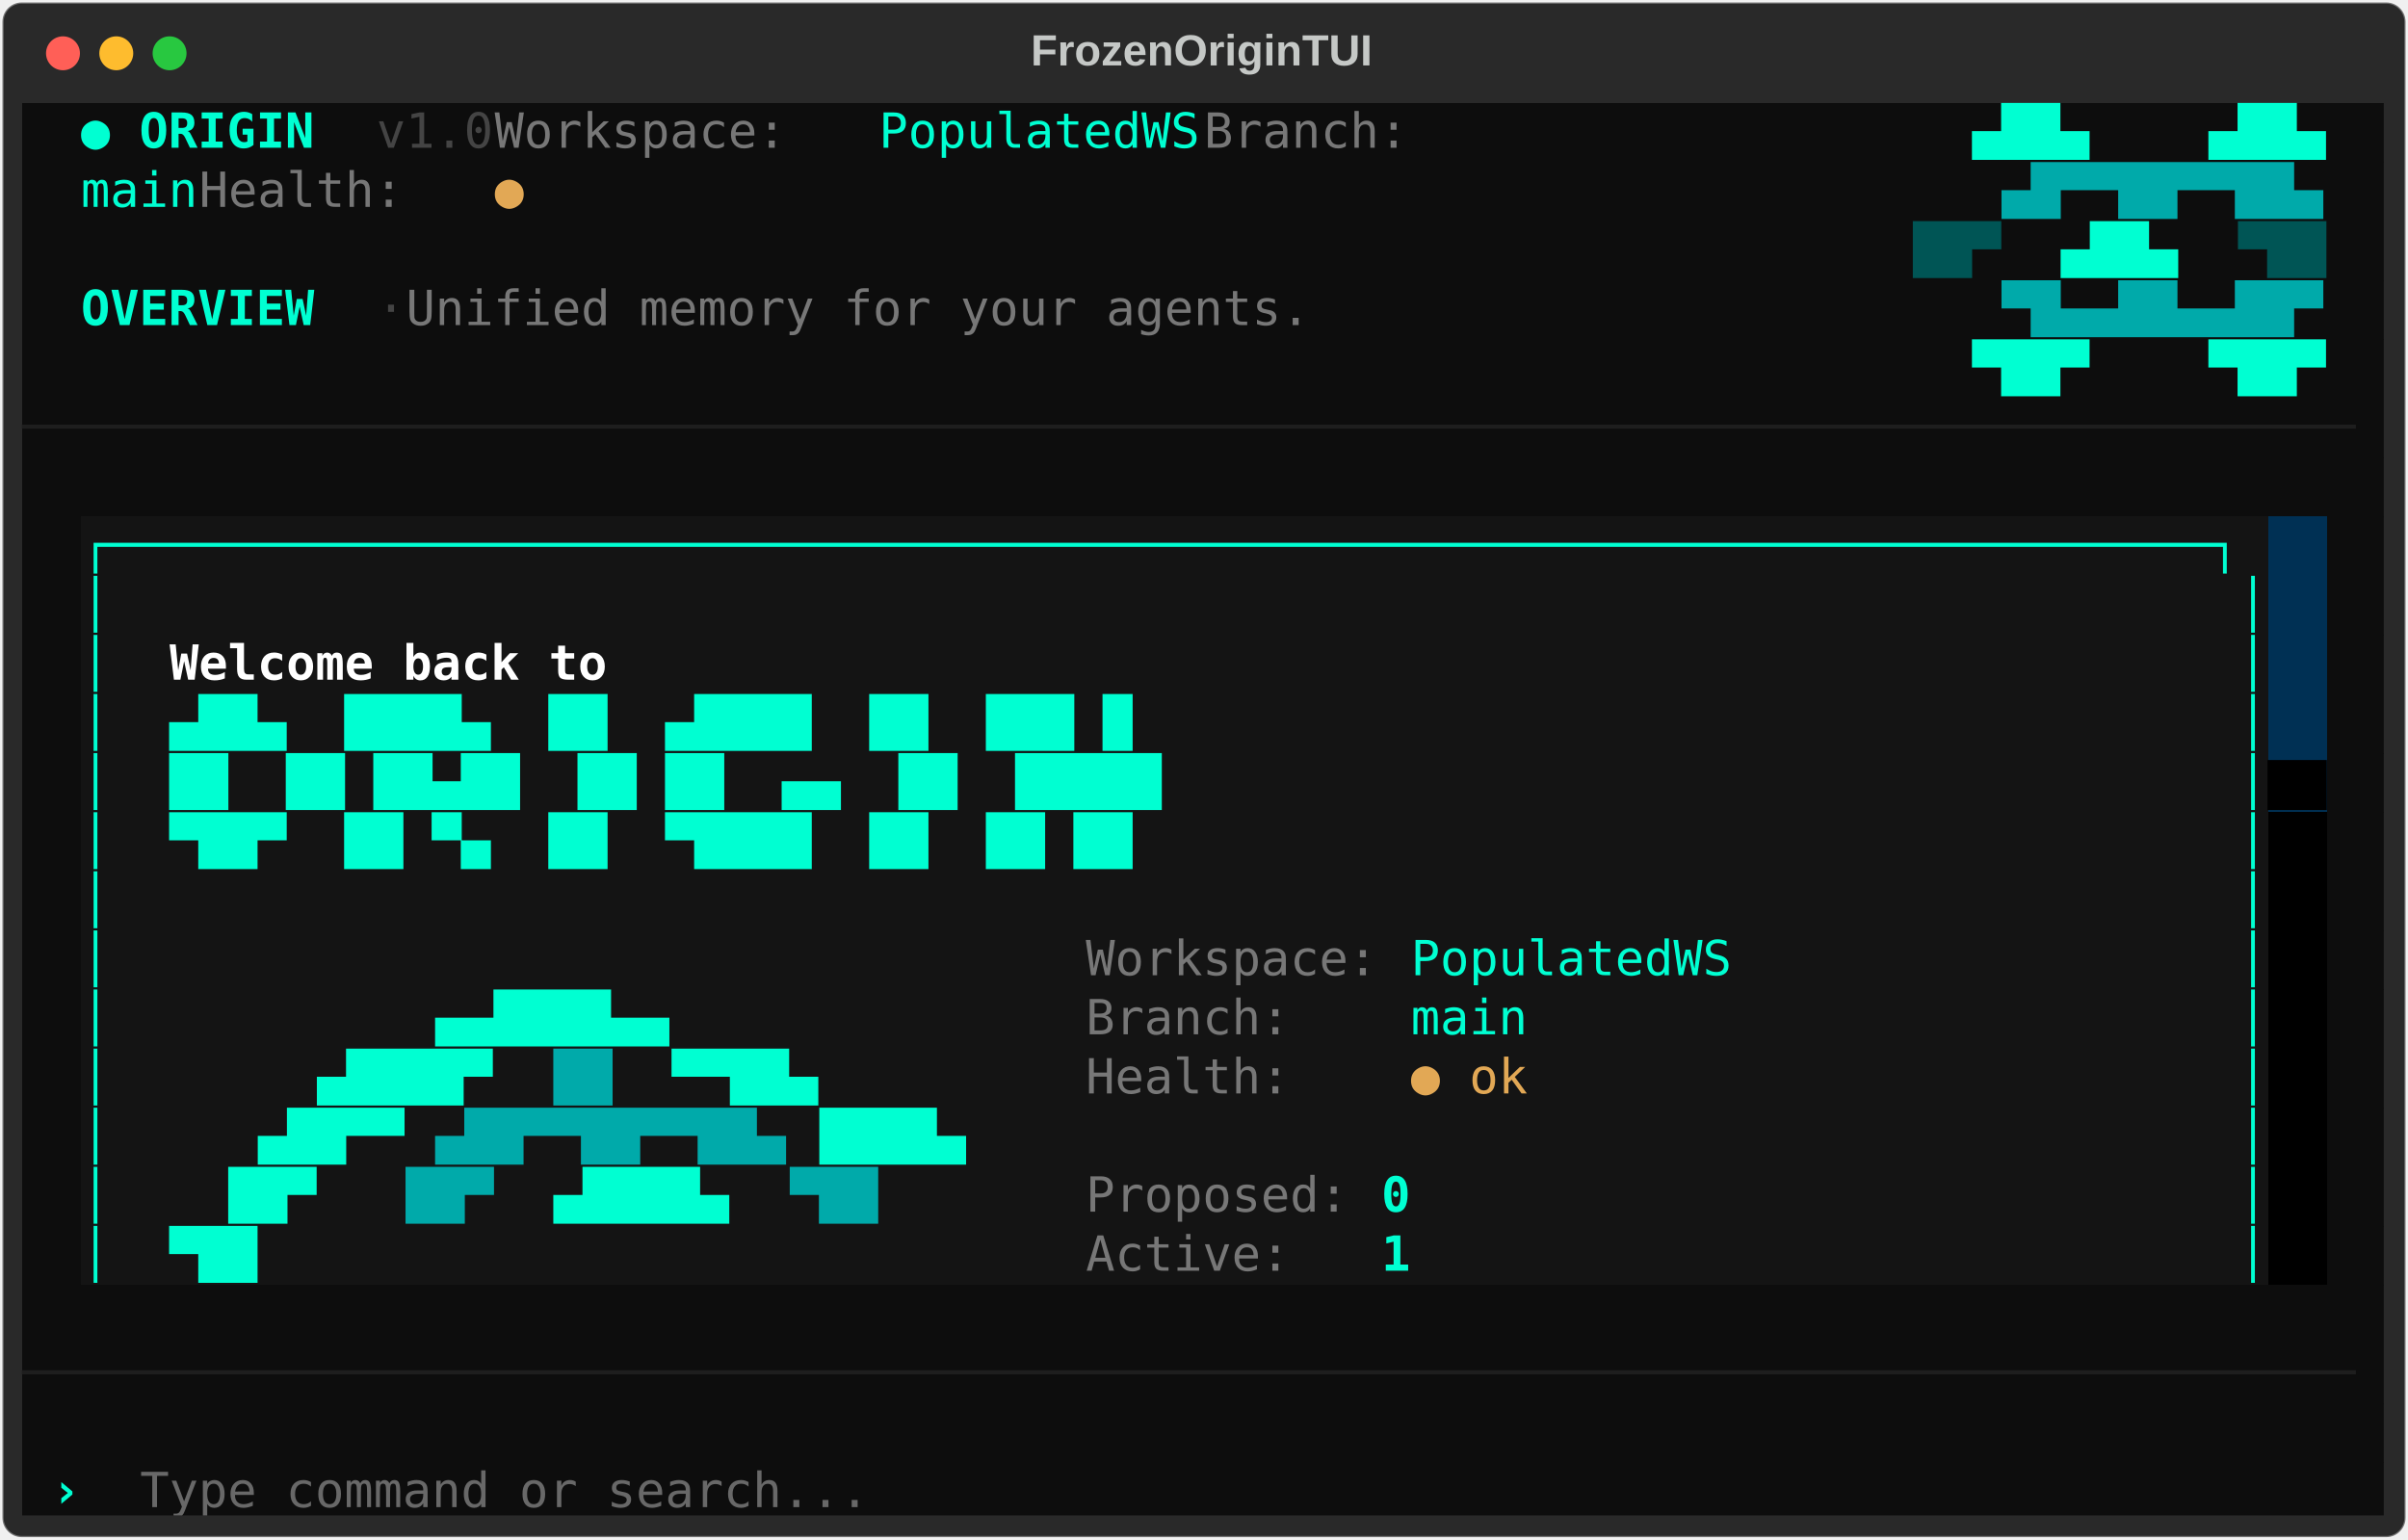
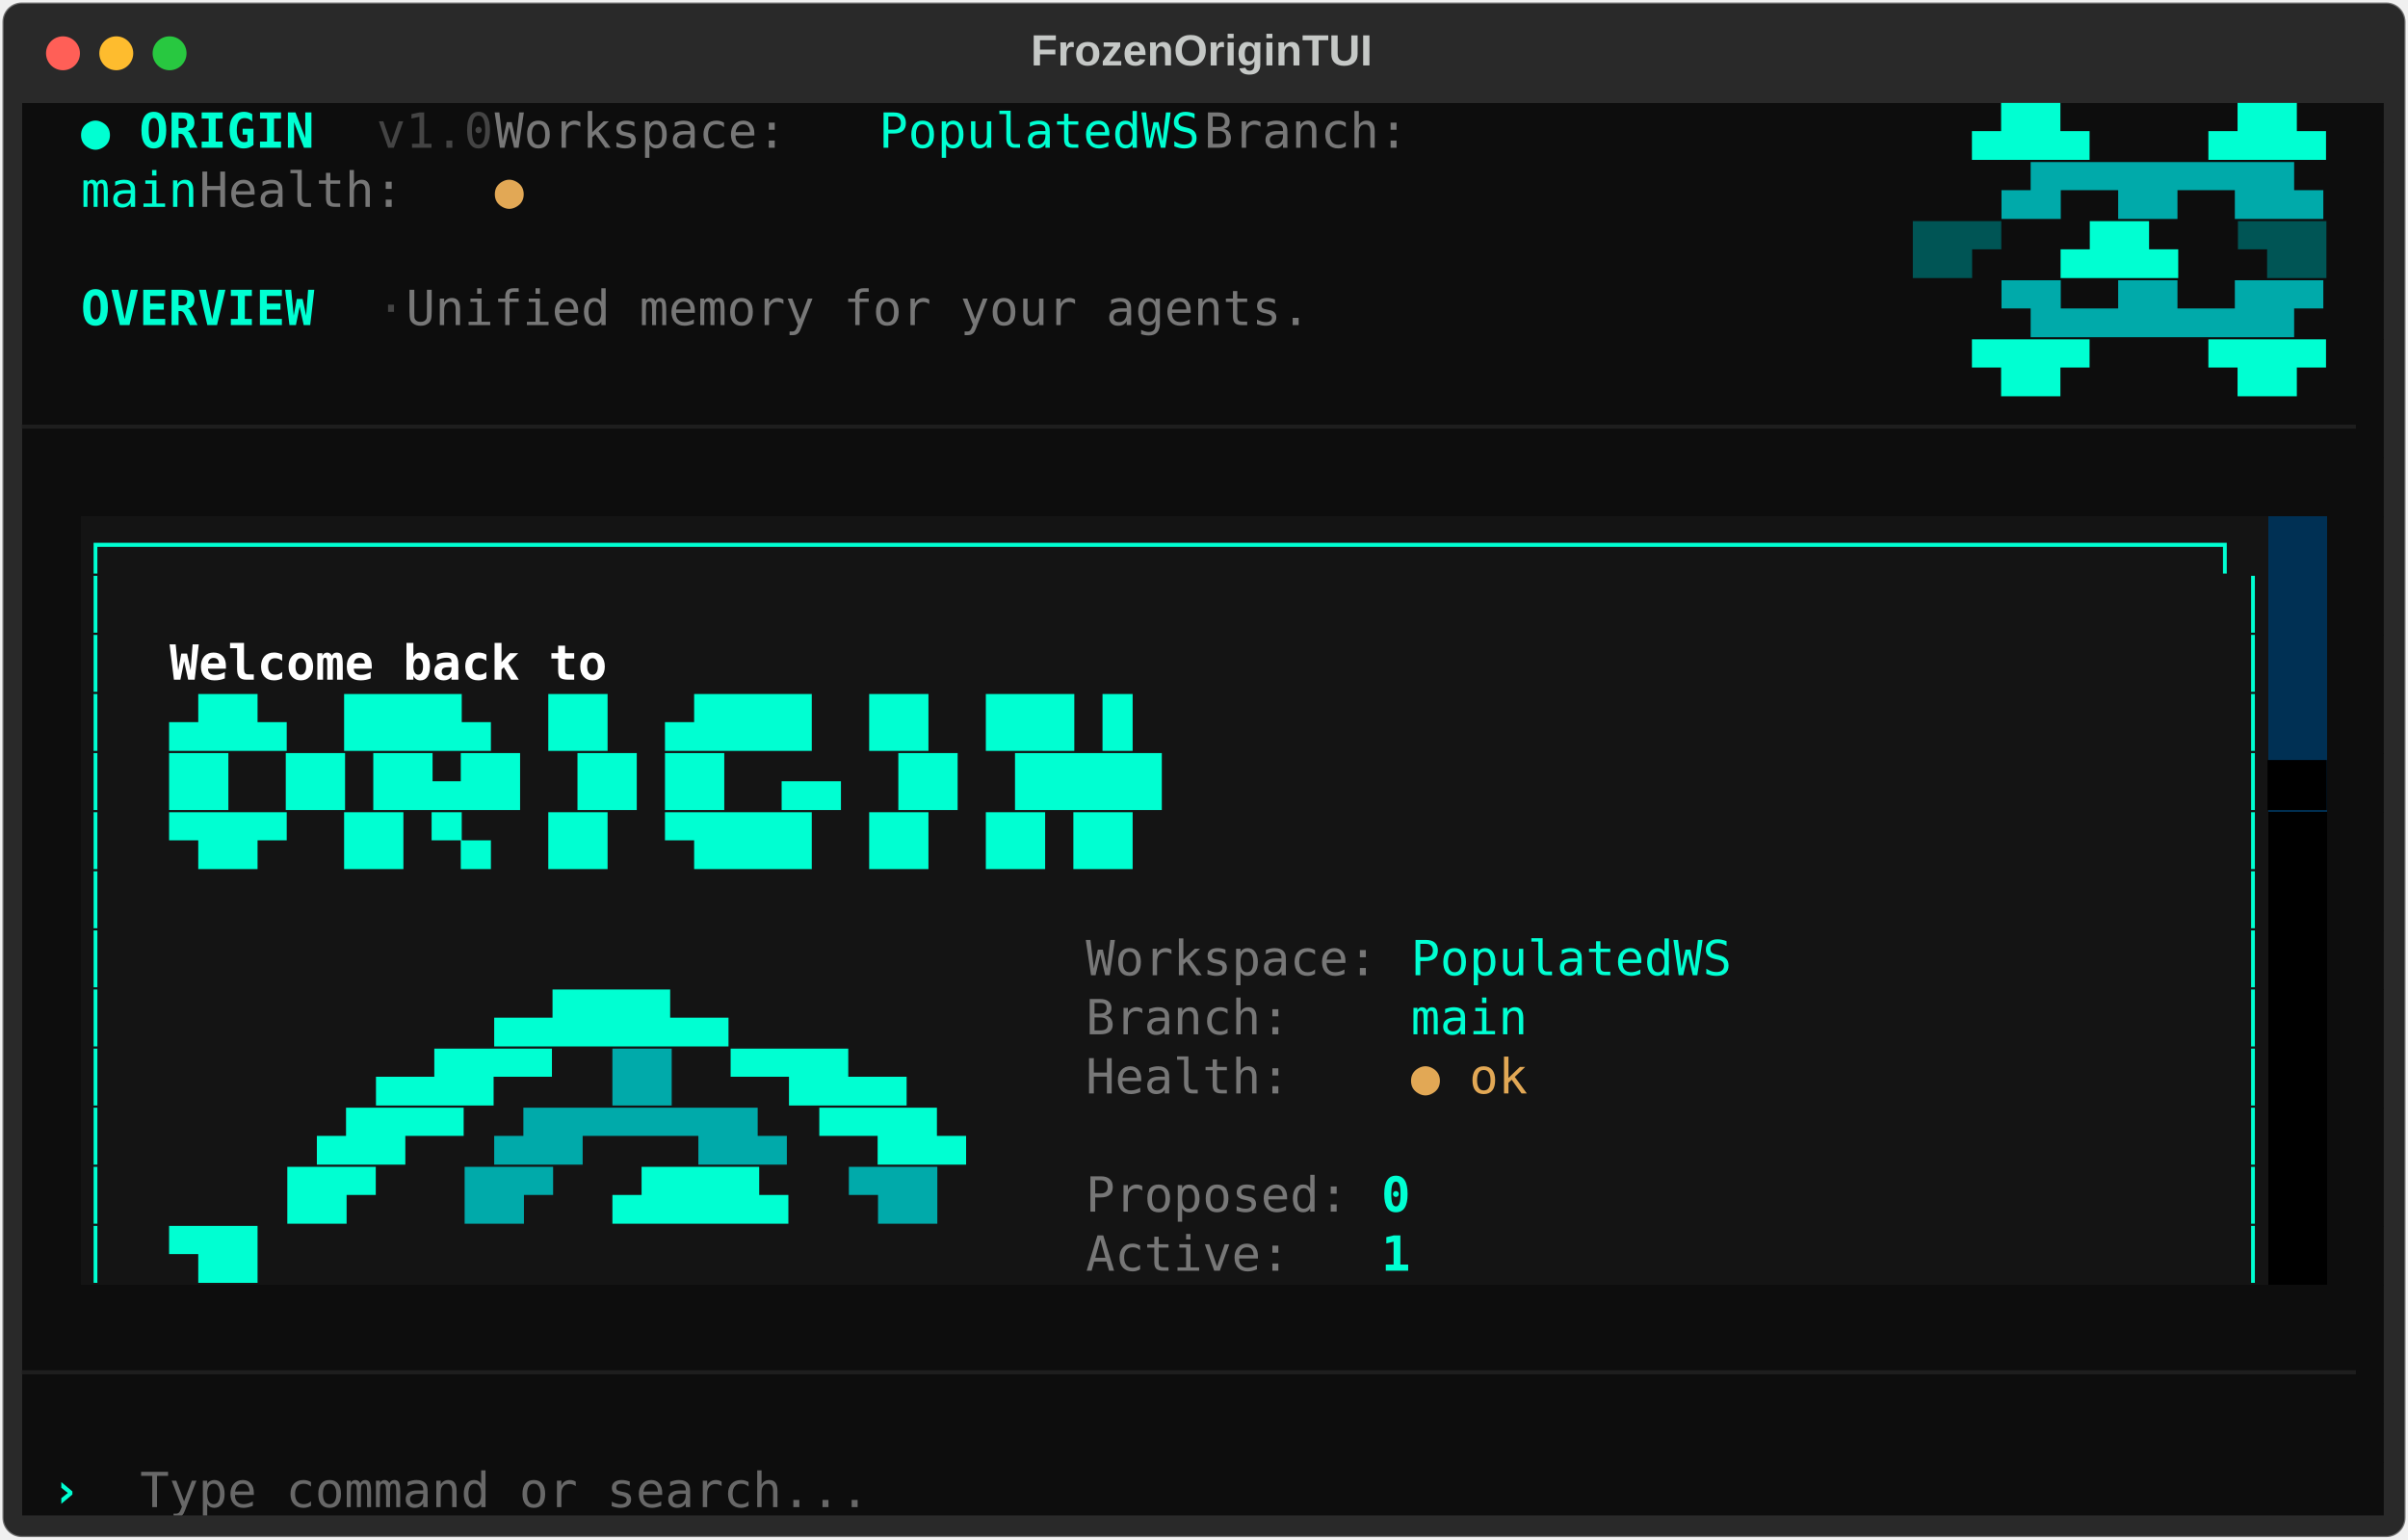
<svg xmlns="http://www.w3.org/2000/svg" class="rich-terminal" viewBox="0 0 994 635.6">
  <style>

    @font-face {
        font-family: "Fira Code";
        src: local("FiraCode-Regular"),
                url("https://cdnjs.cloudflare.com/ajax/libs/firacode/6.2.0/woff2/FiraCode-Regular.woff2") format("woff2"),
                url("https://cdnjs.cloudflare.com/ajax/libs/firacode/6.2.0/woff/FiraCode-Regular.woff") format("woff");
        font-style: normal;
        font-weight: 400;
    }
    @font-face {
        font-family: "Fira Code";
        src: local("FiraCode-Bold"),
                url("https://cdnjs.cloudflare.com/ajax/libs/firacode/6.2.0/woff2/FiraCode-Bold.woff2") format("woff2"),
                url("https://cdnjs.cloudflare.com/ajax/libs/firacode/6.2.0/woff/FiraCode-Bold.woff") format("woff");
        font-style: bold;
        font-weight: 700;
    }

    .terminal-matrix {
        font-family: Fira Code, monospace;
        font-size: 20px;
        line-height: 24.4px;
        font-variant-east-asian: full-width;
    }

    .terminal-title {
        font-size: 18px;
        font-weight: bold;
        font-family: arial;
    }

    .terminal-r1 { fill: #c5c8c6 }
.terminal-r2 { fill: #00ffd2;font-weight: bold }
.terminal-r3 { fill: #777777 }
.terminal-r4 { fill: #444444 }
.terminal-r5 { fill: #00ffd2 }
.terminal-r6 { fill: #e2a855 }
.terminal-r7 { fill: #00aaaa }
.terminal-r8 { fill: #005555 }
.terminal-r9 { fill: #1e1e1e }
.terminal-r10 { fill: #0d0d0d }
.terminal-r11 { fill: #ffffff;font-weight: bold }
.terminal-r12 { fill: #000000 }
.terminal-r13 { fill: #e0e0e0 }
.terminal-r14 { fill: #686868 }
.terminal-r15 { fill: #ffffff }
    </style>
  <defs>
    <clipPath id="terminal-clip-terminal">
      <rect x="0" y="0" width="975.0" height="584.6" />
    </clipPath>
    <clipPath id="terminal-line-0">
      <rect x="0" y="1.5" width="976" height="24.65" />
    </clipPath>
    <clipPath id="terminal-line-1">
      <rect x="0" y="25.9" width="976" height="24.65" />
    </clipPath>
    <clipPath id="terminal-line-2">
      <rect x="0" y="50.3" width="976" height="24.65" />
    </clipPath>
    <clipPath id="terminal-line-3">
      <rect x="0" y="74.7" width="976" height="24.65" />
    </clipPath>
    <clipPath id="terminal-line-4">
      <rect x="0" y="99.1" width="976" height="24.65" />
    </clipPath>
    <clipPath id="terminal-line-5">
      <rect x="0" y="123.5" width="976" height="24.65" />
    </clipPath>
    <clipPath id="terminal-line-6">
      <rect x="0" y="147.9" width="976" height="24.65" />
    </clipPath>
    <clipPath id="terminal-line-7">
      <rect x="0" y="172.3" width="976" height="24.65" />
    </clipPath>
    <clipPath id="terminal-line-8">
      <rect x="0" y="196.7" width="976" height="24.65" />
    </clipPath>
    <clipPath id="terminal-line-9">
      <rect x="0" y="221.1" width="976" height="24.65" />
    </clipPath>
    <clipPath id="terminal-line-10">
      <rect x="0" y="245.5" width="976" height="24.65" />
    </clipPath>
    <clipPath id="terminal-line-11">
      <rect x="0" y="269.9" width="976" height="24.65" />
    </clipPath>
    <clipPath id="terminal-line-12">
      <rect x="0" y="294.3" width="976" height="24.65" />
    </clipPath>
    <clipPath id="terminal-line-13">
      <rect x="0" y="318.7" width="976" height="24.65" />
    </clipPath>
    <clipPath id="terminal-line-14">
      <rect x="0" y="343.1" width="976" height="24.65" />
    </clipPath>
    <clipPath id="terminal-line-15">
      <rect x="0" y="367.5" width="976" height="24.65" />
    </clipPath>
    <clipPath id="terminal-line-16">
      <rect x="0" y="391.9" width="976" height="24.65" />
    </clipPath>
    <clipPath id="terminal-line-17">
      <rect x="0" y="416.3" width="976" height="24.65" />
    </clipPath>
    <clipPath id="terminal-line-18">
      <rect x="0" y="440.7" width="976" height="24.65" />
    </clipPath>
    <clipPath id="terminal-line-19">
      <rect x="0" y="465.1" width="976" height="24.65" />
    </clipPath>
    <clipPath id="terminal-line-20">
      <rect x="0" y="489.5" width="976" height="24.65" />
    </clipPath>
    <clipPath id="terminal-line-21">
      <rect x="0" y="513.9" width="976" height="24.65" />
    </clipPath>
    <clipPath id="terminal-line-22">
      <rect x="0" y="538.3" width="976" height="24.65" />
    </clipPath>
  </defs>
  <rect fill="#292929" stroke="rgba(255,255,255,0.35)" stroke-width="1" x="1" y="1" width="992" height="633.6" rx="8" />
  <text class="terminal-title" fill="#c5c8c6" text-anchor="middle" x="496" y="27">FrozenOriginTUI</text>
  <g transform="translate(26,22)">
    <circle cx="0" cy="0" r="7" fill="#ff5f57" />
    <circle cx="22" cy="0" r="7" fill="#febc2e" />
    <circle cx="44" cy="0" r="7" fill="#28c840" />
  </g>
  <g transform="translate(9, 41)" clip-path="url(#terminal-clip-terminal)">
    <rect fill="#0d0d0d" x="0" y="1.5" width="24.4" height="24.65" shape-rendering="crispEdges" />
    <rect fill="#0d0d0d" x="24.4" y="1.5" width="97.6" height="24.65" shape-rendering="crispEdges" />
    <rect fill="#0d0d0d" x="122" y="1.5" width="24.4" height="24.65" shape-rendering="crispEdges" />
    <rect fill="#0d0d0d" x="146.4" y="1.5" width="48.8" height="24.65" shape-rendering="crispEdges" />
    <rect fill="#0d0d0d" x="195.2" y="1.5" width="158.6" height="24.65" shape-rendering="crispEdges" />
    <rect fill="#0d0d0d" x="353.8" y="1.5" width="134.2" height="24.65" shape-rendering="crispEdges" />
    <rect fill="#0d0d0d" x="488" y="1.5" width="317.2" height="24.65" shape-rendering="crispEdges" />
    <rect fill="#0d0d0d" x="805.2" y="1.5" width="48.8" height="24.65" shape-rendering="crispEdges" />
    <rect fill="#0d0d0d" x="854" y="1.5" width="48.8" height="24.65" shape-rendering="crispEdges" />
    <rect fill="#0d0d0d" x="902.8" y="1.5" width="48.8" height="24.65" shape-rendering="crispEdges" />
    <rect fill="#0d0d0d" x="951.6" y="1.5" width="24.4" height="24.65" shape-rendering="crispEdges" />
    <rect fill="#0d0d0d" x="0" y="25.9" width="24.4" height="24.65" shape-rendering="crispEdges" />
    <rect fill="#0d0d0d" x="24.4" y="25.9" width="48.8" height="24.65" shape-rendering="crispEdges" />
    <rect fill="#0d0d0d" x="73.2" y="25.9" width="122" height="24.65" shape-rendering="crispEdges" />
    <rect fill="#0d0d0d" x="195.2" y="25.9" width="12.2" height="24.65" shape-rendering="crispEdges" />
    <rect fill="#0d0d0d" x="207.4" y="25.9" width="610" height="24.65" shape-rendering="crispEdges" />
    <rect fill="#0d0d0d" x="817.4" y="25.9" width="134.2" height="24.65" shape-rendering="crispEdges" />
    <rect fill="#0d0d0d" x="951.6" y="25.9" width="24.4" height="24.65" shape-rendering="crispEdges" />
    <rect fill="#0d0d0d" x="0" y="50.3" width="24.4" height="24.65" shape-rendering="crispEdges" />
    <rect fill="#0d0d0d" x="24.4" y="50.3" width="756.4" height="24.65" shape-rendering="crispEdges" />
    <rect fill="#0d0d0d" x="780.8" y="50.3" width="36.6" height="24.65" shape-rendering="crispEdges" />
    <rect fill="#0d0d0d" x="817.4" y="50.3" width="24.4" height="24.65" shape-rendering="crispEdges" />
    <rect fill="#0d0d0d" x="841.8" y="50.3" width="48.8" height="24.65" shape-rendering="crispEdges" />
    <rect fill="#0d0d0d" x="890.6" y="50.3" width="24.4" height="24.65" shape-rendering="crispEdges" />
    <rect fill="#0d0d0d" x="915" y="50.3" width="36.6" height="24.65" shape-rendering="crispEdges" />
    <rect fill="#0d0d0d" x="951.6" y="50.3" width="24.4" height="24.65" shape-rendering="crispEdges" />
    <rect fill="#0d0d0d" x="0" y="74.7" width="24.4" height="24.65" shape-rendering="crispEdges" />
    <rect fill="#0d0d0d" x="24.4" y="74.7" width="97.6" height="24.65" shape-rendering="crispEdges" />
    <rect fill="#0d0d0d" x="122" y="74.7" width="24.4" height="24.65" shape-rendering="crispEdges" />
    <rect fill="#0d0d0d" x="146.4" y="74.7" width="12.2" height="24.65" shape-rendering="crispEdges" />
    <rect fill="#0d0d0d" x="158.6" y="74.7" width="658.8" height="24.65" shape-rendering="crispEdges" />
    <rect fill="#0d0d0d" x="817.4" y="74.7" width="134.2" height="24.65" shape-rendering="crispEdges" />
    <rect fill="#0d0d0d" x="951.6" y="74.7" width="24.4" height="24.65" shape-rendering="crispEdges" />
    <rect fill="#0d0d0d" x="0" y="99.1" width="24.4" height="24.65" shape-rendering="crispEdges" />
    <rect fill="#0d0d0d" x="24.4" y="99.1" width="780.8" height="24.65" shape-rendering="crispEdges" />
    <rect fill="#0d0d0d" x="805.2" y="99.1" width="48.8" height="24.65" shape-rendering="crispEdges" />
    <rect fill="#0d0d0d" x="854" y="99.1" width="48.8" height="24.65" shape-rendering="crispEdges" />
    <rect fill="#0d0d0d" x="902.8" y="99.1" width="48.8" height="24.65" shape-rendering="crispEdges" />
    <rect fill="#0d0d0d" x="951.6" y="99.1" width="24.4" height="24.65" shape-rendering="crispEdges" />
    <rect fill="#0d0d0d" x="0" y="123.5" width="976" height="24.65" shape-rendering="crispEdges" />
    <rect fill="#0d0d0d" x="0" y="147.9" width="976" height="24.65" shape-rendering="crispEdges" />
    <rect fill="#0d0d0d" x="0" y="172.3" width="24.4" height="24.65" shape-rendering="crispEdges" />
    <rect fill="#141414" x="24.4" y="172.3" width="902.8" height="24.65" shape-rendering="crispEdges" />
    <rect fill="#003054" x="927.2" y="172.3" width="24.4" height="24.65" shape-rendering="crispEdges" />
    <rect fill="#0d0d0d" x="951.6" y="172.3" width="24.4" height="24.65" shape-rendering="crispEdges" />
    <rect fill="#0d0d0d" x="0" y="196.7" width="24.4" height="24.65" shape-rendering="crispEdges" />
    <rect fill="#141414" x="24.4" y="196.7" width="12.2" height="24.65" shape-rendering="crispEdges" />
    <rect fill="#141414" x="36.6" y="196.7" width="878.4" height="24.65" shape-rendering="crispEdges" />
    <rect fill="#141414" x="915" y="196.7" width="12.2" height="24.65" shape-rendering="crispEdges" />
    <rect fill="#003054" x="927.2" y="196.7" width="24.4" height="24.65" shape-rendering="crispEdges" />
    <rect fill="#0d0d0d" x="951.6" y="196.7" width="24.4" height="24.65" shape-rendering="crispEdges" />
    <rect fill="#0d0d0d" x="0" y="221.1" width="24.4" height="24.65" shape-rendering="crispEdges" />
    <rect fill="#141414" x="24.4" y="221.1" width="12.2" height="24.65" shape-rendering="crispEdges" />
    <rect fill="#141414" x="36.6" y="221.1" width="24.4" height="24.65" shape-rendering="crispEdges" />
    <rect fill="#141414" x="61" y="221.1" width="183" height="24.65" shape-rendering="crispEdges" />
    <rect fill="#141414" x="244" y="221.1" width="671" height="24.65" shape-rendering="crispEdges" />
    <rect fill="#141414" x="915" y="221.1" width="12.2" height="24.65" shape-rendering="crispEdges" />
    <rect fill="#003054" x="927.2" y="221.1" width="24.4" height="24.65" shape-rendering="crispEdges" />
    <rect fill="#0d0d0d" x="951.6" y="221.1" width="24.4" height="24.65" shape-rendering="crispEdges" />
    <rect fill="#0d0d0d" x="0" y="245.5" width="24.4" height="24.65" shape-rendering="crispEdges" />
    <rect fill="#141414" x="24.4" y="245.5" width="12.2" height="24.65" shape-rendering="crispEdges" />
    <rect fill="#141414" x="36.6" y="245.5" width="24.4" height="24.65" shape-rendering="crispEdges" />
    <rect fill="#141414" x="61" y="245.5" width="414.8" height="24.65" shape-rendering="crispEdges" />
    <rect fill="#141414" x="475.8" y="245.5" width="439.2" height="24.65" shape-rendering="crispEdges" />
    <rect fill="#141414" x="915" y="245.5" width="12.2" height="24.65" shape-rendering="crispEdges" />
    <rect fill="#003054" x="927.2" y="245.5" width="24.4" height="24.65" shape-rendering="crispEdges" />
    <rect fill="#0d0d0d" x="951.6" y="245.5" width="24.4" height="24.65" shape-rendering="crispEdges" />
    <rect fill="#0d0d0d" x="0" y="269.9" width="24.4" height="24.65" shape-rendering="crispEdges" />
    <rect fill="#141414" x="24.4" y="269.9" width="12.2" height="24.65" shape-rendering="crispEdges" />
    <rect fill="#141414" x="36.6" y="269.9" width="24.4" height="24.65" shape-rendering="crispEdges" />
    <rect fill="#141414" x="61" y="269.9" width="414.8" height="24.65" shape-rendering="crispEdges" />
    <rect fill="#141414" x="475.8" y="269.9" width="439.2" height="24.65" shape-rendering="crispEdges" />
    <rect fill="#141414" x="915" y="269.9" width="12.2" height="24.65" shape-rendering="crispEdges" />
    <rect fill="#003054" x="927.2" y="269.9" width="24.4" height="24.65" shape-rendering="crispEdges" />
    <rect fill="#0d0d0d" x="951.6" y="269.9" width="24.4" height="24.65" shape-rendering="crispEdges" />
    <rect fill="#0d0d0d" x="0" y="294.3" width="24.4" height="24.65" shape-rendering="crispEdges" />
    <rect fill="#141414" x="24.4" y="294.3" width="12.2" height="24.65" shape-rendering="crispEdges" />
    <rect fill="#141414" x="36.6" y="294.3" width="24.4" height="24.65" shape-rendering="crispEdges" />
    <rect fill="#141414" x="61" y="294.3" width="414.8" height="24.65" shape-rendering="crispEdges" />
    <rect fill="#141414" x="475.8" y="294.3" width="439.2" height="24.65" shape-rendering="crispEdges" />
    <rect fill="#141414" x="915" y="294.3" width="12.2" height="24.65" shape-rendering="crispEdges" />
    <rect fill="#000000" x="927.2" y="294.3" width="24.4" height="24.65" shape-rendering="crispEdges" />
    <rect fill="#0d0d0d" x="951.6" y="294.3" width="24.4" height="24.65" shape-rendering="crispEdges" />
    <rect fill="#0d0d0d" x="0" y="318.7" width="24.4" height="24.65" shape-rendering="crispEdges" />
    <rect fill="#141414" x="24.4" y="318.7" width="12.2" height="24.65" shape-rendering="crispEdges" />
    <rect fill="#141414" x="36.6" y="318.7" width="878.4" height="24.65" shape-rendering="crispEdges" />
    <rect fill="#141414" x="915" y="318.7" width="12.2" height="24.65" shape-rendering="crispEdges" />
    <rect fill="#000000" x="927.2" y="318.7" width="24.4" height="24.65" shape-rendering="crispEdges" />
    <rect fill="#0d0d0d" x="951.6" y="318.7" width="24.4" height="24.65" shape-rendering="crispEdges" />
    <rect fill="#0d0d0d" x="0" y="343.1" width="24.4" height="24.65" shape-rendering="crispEdges" />
    <rect fill="#141414" x="24.4" y="343.1" width="12.2" height="24.65" shape-rendering="crispEdges" />
    <rect fill="#141414" x="36.6" y="343.1" width="24.4" height="24.65" shape-rendering="crispEdges" />
    <rect fill="#141414" x="61" y="343.1" width="0" height="24.65" shape-rendering="crispEdges" />
    <rect fill="#141414" x="61" y="343.1" width="329.4" height="24.65" shape-rendering="crispEdges" />
    <rect fill="#141414" x="390.4" y="343.1" width="48.8" height="24.65" shape-rendering="crispEdges" />
    <rect fill="#141414" x="439.2" y="343.1" width="122" height="24.65" shape-rendering="crispEdges" />
    <rect fill="#141414" x="561.2" y="343.1" width="12.2" height="24.65" shape-rendering="crispEdges" />
    <rect fill="#141414" x="573.4" y="343.1" width="134.2" height="24.65" shape-rendering="crispEdges" />
    <rect fill="#141414" x="707.6" y="343.1" width="207.4" height="24.65" shape-rendering="crispEdges" />
    <rect fill="#141414" x="915" y="343.1" width="12.2" height="24.65" shape-rendering="crispEdges" />
    <rect fill="#000000" x="927.2" y="343.1" width="24.4" height="24.65" shape-rendering="crispEdges" />
    <rect fill="#0d0d0d" x="951.6" y="343.1" width="24.4" height="24.65" shape-rendering="crispEdges" />
    <rect fill="#0d0d0d" x="0" y="367.5" width="24.4" height="24.65" shape-rendering="crispEdges" />
    <rect fill="#141414" x="24.4" y="367.5" width="12.2" height="24.65" shape-rendering="crispEdges" />
    <rect fill="#141414" x="36.6" y="367.5" width="24.4" height="24.65" shape-rendering="crispEdges" />
-     <rect fill="#141414" x="61" y="367.5" width="109.8" height="24.65" shape-rendering="crispEdges" />
-     <rect fill="#141414" x="170.8" y="367.5" width="97.6" height="24.65" shape-rendering="crispEdges" />
-     <rect fill="#141414" x="268.4" y="367.5" width="122" height="24.65" shape-rendering="crispEdges" />
+     <rect fill="#141414" x="61" y="367.5" width="134.2" height="24.65" shape-rendering="crispEdges" />
+     <rect fill="#141414" x="195.2" y="367.5" width="97.6" height="24.65" shape-rendering="crispEdges" />
+     <rect fill="#141414" x="292.8" y="367.5" width="97.6" height="24.65" shape-rendering="crispEdges" />
    <rect fill="#141414" x="390.4" y="367.5" width="48.8" height="24.65" shape-rendering="crispEdges" />
    <rect fill="#141414" x="439.2" y="367.5" width="85.4" height="24.65" shape-rendering="crispEdges" />
    <rect fill="#141414" x="524.6" y="367.5" width="48.8" height="24.65" shape-rendering="crispEdges" />
    <rect fill="#141414" x="573.4" y="367.5" width="48.8" height="24.65" shape-rendering="crispEdges" />
    <rect fill="#141414" x="622.2" y="367.5" width="292.8" height="24.65" shape-rendering="crispEdges" />
    <rect fill="#141414" x="915" y="367.5" width="12.2" height="24.65" shape-rendering="crispEdges" />
    <rect fill="#000000" x="927.2" y="367.5" width="24.4" height="24.65" shape-rendering="crispEdges" />
    <rect fill="#0d0d0d" x="951.6" y="367.5" width="24.4" height="24.65" shape-rendering="crispEdges" />
    <rect fill="#0d0d0d" x="0" y="391.9" width="24.4" height="24.65" shape-rendering="crispEdges" />
    <rect fill="#141414" x="24.4" y="391.9" width="12.2" height="24.65" shape-rendering="crispEdges" />
    <rect fill="#141414" x="36.6" y="391.9" width="24.4" height="24.65" shape-rendering="crispEdges" />
-     <rect fill="#141414" x="61" y="391.9" width="61" height="24.65" shape-rendering="crispEdges" />
-     <rect fill="#141414" x="122" y="391.9" width="73.2" height="24.65" shape-rendering="crispEdges" />
-     <rect fill="#141414" x="195.2" y="391.9" width="24.4" height="24.65" shape-rendering="crispEdges" />
+     <rect fill="#141414" x="61" y="391.9" width="85.4" height="24.65" shape-rendering="crispEdges" />
+     <rect fill="#141414" x="146.4" y="391.9" width="73.2" height="24.65" shape-rendering="crispEdges" />
    <rect fill="#141414" x="219.6" y="391.9" width="24.4" height="24.65" shape-rendering="crispEdges" />
    <rect fill="#141414" x="244" y="391.9" width="24.4" height="24.65" shape-rendering="crispEdges" />
-     <rect fill="#141414" x="268.4" y="391.9" width="61" height="24.65" shape-rendering="crispEdges" />
-     <rect fill="#141414" x="329.4" y="391.9" width="61" height="24.65" shape-rendering="crispEdges" />
+     <rect fill="#141414" x="268.4" y="391.9" width="24.4" height="24.65" shape-rendering="crispEdges" />
+     <rect fill="#141414" x="292.8" y="391.9" width="73.2" height="24.65" shape-rendering="crispEdges" />
+     <rect fill="#141414" x="366" y="391.9" width="24.4" height="24.65" shape-rendering="crispEdges" />
    <rect fill="#141414" x="390.4" y="391.9" width="48.8" height="24.65" shape-rendering="crispEdges" />
    <rect fill="#141414" x="439.2" y="391.9" width="85.4" height="24.65" shape-rendering="crispEdges" />
    <rect fill="#141414" x="524.6" y="391.9" width="48.8" height="24.65" shape-rendering="crispEdges" />
    <rect fill="#141414" x="573.4" y="391.9" width="48.8" height="24.65" shape-rendering="crispEdges" />
    <rect fill="#141414" x="622.2" y="391.9" width="292.8" height="24.65" shape-rendering="crispEdges" />
    <rect fill="#141414" x="915" y="391.9" width="12.2" height="24.65" shape-rendering="crispEdges" />
    <rect fill="#000000" x="927.2" y="391.9" width="24.4" height="24.65" shape-rendering="crispEdges" />
    <rect fill="#0d0d0d" x="951.6" y="391.9" width="24.4" height="24.65" shape-rendering="crispEdges" />
    <rect fill="#0d0d0d" x="0" y="416.3" width="24.4" height="24.65" shape-rendering="crispEdges" />
    <rect fill="#141414" x="24.4" y="416.3" width="12.2" height="24.65" shape-rendering="crispEdges" />
    <rect fill="#141414" x="36.6" y="416.3" width="24.4" height="24.65" shape-rendering="crispEdges" />
-     <rect fill="#141414" x="61" y="416.3" width="36.6" height="24.65" shape-rendering="crispEdges" />
-     <rect fill="#141414" x="97.6" y="416.3" width="61" height="24.65" shape-rendering="crispEdges" />
-     <rect fill="#141414" x="158.6" y="416.3" width="12.2" height="24.65" shape-rendering="crispEdges" />
-     <rect fill="#141414" x="170.8" y="416.3" width="146.4" height="24.65" shape-rendering="crispEdges" />
+     <rect fill="#141414" x="61" y="416.3" width="61" height="24.65" shape-rendering="crispEdges" />
+     <rect fill="#141414" x="122" y="416.3" width="61" height="24.65" shape-rendering="crispEdges" />
+     <rect fill="#141414" x="183" y="416.3" width="12.2" height="24.65" shape-rendering="crispEdges" />
+     <rect fill="#141414" x="195.2" y="416.3" width="122" height="24.65" shape-rendering="crispEdges" />
    <rect fill="#141414" x="317.2" y="416.3" width="12.2" height="24.65" shape-rendering="crispEdges" />
    <rect fill="#141414" x="329.4" y="416.3" width="61" height="24.65" shape-rendering="crispEdges" />
    <rect fill="#141414" x="390.4" y="416.3" width="524.6" height="24.65" shape-rendering="crispEdges" />
    <rect fill="#141414" x="915" y="416.3" width="12.2" height="24.65" shape-rendering="crispEdges" />
    <rect fill="#000000" x="927.2" y="416.3" width="24.4" height="24.65" shape-rendering="crispEdges" />
    <rect fill="#0d0d0d" x="951.6" y="416.3" width="24.4" height="24.65" shape-rendering="crispEdges" />
    <rect fill="#0d0d0d" x="0" y="440.7" width="24.4" height="24.65" shape-rendering="crispEdges" />
    <rect fill="#141414" x="24.4" y="440.7" width="12.2" height="24.65" shape-rendering="crispEdges" />
    <rect fill="#141414" x="36.6" y="440.7" width="24.4" height="24.65" shape-rendering="crispEdges" />
-     <rect fill="#141414" x="61" y="440.7" width="24.4" height="24.65" shape-rendering="crispEdges" />
-     <rect fill="#141414" x="85.4" y="440.7" width="36.6" height="24.65" shape-rendering="crispEdges" />
-     <rect fill="#141414" x="122" y="440.7" width="36.6" height="24.65" shape-rendering="crispEdges" />
-     <rect fill="#141414" x="158.6" y="440.7" width="36.6" height="24.65" shape-rendering="crispEdges" />
-     <rect fill="#141414" x="195.2" y="440.7" width="24.4" height="24.65" shape-rendering="crispEdges" />
-     <rect fill="#141414" x="219.6" y="440.7" width="73.2" height="24.65" shape-rendering="crispEdges" />
-     <rect fill="#141414" x="292.8" y="440.7" width="24.4" height="24.65" shape-rendering="crispEdges" />
-     <rect fill="#141414" x="317.2" y="440.7" width="36.6" height="24.65" shape-rendering="crispEdges" />
-     <rect fill="#141414" x="353.8" y="440.7" width="36.6" height="24.65" shape-rendering="crispEdges" />
+     <rect fill="#141414" x="61" y="440.7" width="48.8" height="24.65" shape-rendering="crispEdges" />
+     <rect fill="#141414" x="109.8" y="440.7" width="36.6" height="24.65" shape-rendering="crispEdges" />
+     <rect fill="#141414" x="146.4" y="440.7" width="36.6" height="24.65" shape-rendering="crispEdges" />
+     <rect fill="#141414" x="183" y="440.7" width="36.6" height="24.65" shape-rendering="crispEdges" />
+     <rect fill="#141414" x="219.6" y="440.7" width="24.4" height="24.65" shape-rendering="crispEdges" />
+     <rect fill="#141414" x="244" y="440.7" width="73.2" height="24.65" shape-rendering="crispEdges" />
+     <rect fill="#141414" x="317.2" y="440.7" width="24.4" height="24.65" shape-rendering="crispEdges" />
+     <rect fill="#141414" x="341.6" y="440.7" width="36.6" height="24.65" shape-rendering="crispEdges" />
+     <rect fill="#141414" x="378.2" y="440.7" width="12.2" height="24.65" shape-rendering="crispEdges" />
    <rect fill="#141414" x="390.4" y="440.7" width="48.8" height="24.65" shape-rendering="crispEdges" />
    <rect fill="#141414" x="439.2" y="440.7" width="109.8" height="24.65" shape-rendering="crispEdges" />
    <rect fill="#141414" x="549" y="440.7" width="12.2" height="24.65" shape-rendering="crispEdges" />
    <rect fill="#141414" x="561.2" y="440.7" width="12.2" height="24.65" shape-rendering="crispEdges" />
    <rect fill="#141414" x="573.4" y="440.7" width="341.6" height="24.65" shape-rendering="crispEdges" />
    <rect fill="#141414" x="915" y="440.7" width="12.2" height="24.65" shape-rendering="crispEdges" />
    <rect fill="#000000" x="927.2" y="440.7" width="24.4" height="24.65" shape-rendering="crispEdges" />
    <rect fill="#0d0d0d" x="951.6" y="440.7" width="24.4" height="24.65" shape-rendering="crispEdges" />
    <rect fill="#0d0d0d" x="0" y="465.1" width="24.4" height="24.65" shape-rendering="crispEdges" />
    <rect fill="#141414" x="24.4" y="465.1" width="12.2" height="24.65" shape-rendering="crispEdges" />
    <rect fill="#141414" x="36.6" y="465.1" width="24.4" height="24.65" shape-rendering="crispEdges" />
    <rect fill="#141414" x="61" y="465.1" width="36.6" height="24.65" shape-rendering="crispEdges" />
    <rect fill="#141414" x="97.6" y="465.1" width="292.8" height="24.65" shape-rendering="crispEdges" />
    <rect fill="#141414" x="390.4" y="465.1" width="48.8" height="24.65" shape-rendering="crispEdges" />
    <rect fill="#141414" x="439.2" y="465.1" width="85.4" height="24.65" shape-rendering="crispEdges" />
    <rect fill="#141414" x="524.6" y="465.1" width="36.6" height="24.65" shape-rendering="crispEdges" />
    <rect fill="#141414" x="561.2" y="465.1" width="12.2" height="24.65" shape-rendering="crispEdges" />
    <rect fill="#141414" x="573.4" y="465.1" width="341.6" height="24.65" shape-rendering="crispEdges" />
    <rect fill="#141414" x="915" y="465.1" width="12.2" height="24.65" shape-rendering="crispEdges" />
    <rect fill="#000000" x="927.2" y="465.1" width="24.4" height="24.65" shape-rendering="crispEdges" />
    <rect fill="#0d0d0d" x="951.6" y="465.1" width="24.4" height="24.65" shape-rendering="crispEdges" />
    <rect fill="#0d0d0d" x="0" y="489.5" width="976" height="24.65" shape-rendering="crispEdges" />
    <rect fill="#0d0d0d" x="0" y="513.9" width="976" height="24.65" shape-rendering="crispEdges" />
    <rect fill="#0d0d0d" x="0" y="538.3" width="976" height="24.65" shape-rendering="crispEdges" />
    <rect fill="#0d0d0d" x="0" y="562.7" width="12.2" height="24.65" shape-rendering="crispEdges" />
    <rect fill="#0d0d0d" x="12.2" y="562.7" width="36.6" height="24.65" shape-rendering="crispEdges" />
    <rect fill="#0d0d0d" x="48.8" y="562.7" width="305" height="24.65" shape-rendering="crispEdges" />
    <rect fill="#0d0d0d" x="353.8" y="562.7" width="610" height="24.65" shape-rendering="crispEdges" />
    <rect fill="#0d0d0d" x="963.8" y="562.7" width="12.2" height="24.65" shape-rendering="crispEdges" />
    <g class="terminal-matrix">
      <text class="terminal-r2" x="24.4" y="20" textLength="97.6" clip-path="url(#terminal-line-0)">● ORIGIN</text>
      <text class="terminal-r4" x="146.4" y="20" textLength="48.8" clip-path="url(#terminal-line-0)">v1.0</text>
      <text class="terminal-r3" x="195.2" y="20" textLength="158.6" clip-path="url(#terminal-line-0)">  Workspace: </text>
      <text class="terminal-r5" x="353.8" y="20" textLength="134.2" clip-path="url(#terminal-line-0)">PopulatedWS</text>
      <text class="terminal-r3" x="488" y="20" textLength="317.2" clip-path="url(#terminal-line-0)">  Branch:                 </text>
      <text class="terminal-r5" x="805.2" y="20" textLength="48.8" clip-path="url(#terminal-line-0)">▄██▄</text>
      <text class="terminal-r5" x="902.8" y="20" textLength="48.8" clip-path="url(#terminal-line-0)">▄██▄</text>
      <text class="terminal-r1" x="976" y="20" textLength="12.2" clip-path="url(#terminal-line-0)">
</text>
      <text class="terminal-r5" x="24.4" y="44.4" textLength="48.8" clip-path="url(#terminal-line-1)">main</text>
      <text class="terminal-r3" x="73.2" y="44.4" textLength="122" clip-path="url(#terminal-line-1)">  Health: </text>
      <text class="terminal-r6" x="195.2" y="44.4" textLength="12.2" clip-path="url(#terminal-line-1)">●</text>
      <text class="terminal-r7" x="817.4" y="44.4" textLength="134.2" clip-path="url(#terminal-line-1)">▄█▀▀██▀▀██▄</text>
      <text class="terminal-r1" x="976" y="44.4" textLength="12.2" clip-path="url(#terminal-line-1)">
</text>
      <text class="terminal-r8" x="780.8" y="68.8" textLength="36.6" clip-path="url(#terminal-line-2)">██▀</text>
      <text class="terminal-r5" x="841.8" y="68.8" textLength="48.8" clip-path="url(#terminal-line-2)">▄██▄</text>
      <text class="terminal-r8" x="915" y="68.8" textLength="36.6" clip-path="url(#terminal-line-2)">▀██</text>
      <text class="terminal-r1" x="976" y="68.8" textLength="12.2" clip-path="url(#terminal-line-2)">
</text>
      <text class="terminal-r2" x="24.4" y="93.2" textLength="97.6" clip-path="url(#terminal-line-3)">OVERVIEW</text>
      <text class="terminal-r4" x="146.4" y="93.2" textLength="12.2" clip-path="url(#terminal-line-3)">·</text>
      <text class="terminal-r3" x="158.6" y="93.2" textLength="658.8" clip-path="url(#terminal-line-3)">  Unified memory for your agents.                     </text>
      <text class="terminal-r7" x="817.4" y="93.2" textLength="134.2" clip-path="url(#terminal-line-3)">▀█▄▄██▄▄██▀</text>
      <text class="terminal-r1" x="976" y="93.2" textLength="12.2" clip-path="url(#terminal-line-3)">
</text>
      <text class="terminal-r5" x="805.2" y="117.6" textLength="48.8" clip-path="url(#terminal-line-4)">▀██▀</text>
      <text class="terminal-r5" x="902.8" y="117.6" textLength="48.8" clip-path="url(#terminal-line-4)">▀██▀</text>
      <text class="terminal-r1" x="976" y="117.6" textLength="12.2" clip-path="url(#terminal-line-4)">
</text>
      <text class="terminal-r9" x="0" y="142" textLength="976" clip-path="url(#terminal-line-5)">────────────────────────────────────────────────────────────────────────────────</text>
      <text class="terminal-r1" x="976" y="142" textLength="12.2" clip-path="url(#terminal-line-5)">
</text>
      <text class="terminal-r1" x="976" y="166.4" textLength="12.2" clip-path="url(#terminal-line-6)">
</text>
      <text class="terminal-r5" x="24.4" y="190.8" textLength="902.8" clip-path="url(#terminal-line-7)">┌────────────────────────────────────────────────────────────────────────┐</text>
      <text class="terminal-r1" x="976" y="190.8" textLength="12.2" clip-path="url(#terminal-line-7)">
</text>
      <text class="terminal-r5" x="24.4" y="215.2" textLength="12.2" clip-path="url(#terminal-line-8)">│</text>
      <text class="terminal-r5" x="915" y="215.2" textLength="12.2" clip-path="url(#terminal-line-8)">│</text>
      <text class="terminal-r1" x="976" y="215.2" textLength="12.2" clip-path="url(#terminal-line-8)">
</text>
      <text class="terminal-r5" x="24.4" y="239.6" textLength="12.2" clip-path="url(#terminal-line-9)">│</text>
      <text class="terminal-r11" x="61" y="239.6" textLength="183" clip-path="url(#terminal-line-9)">Welcome back to</text>
      <text class="terminal-r5" x="915" y="239.6" textLength="12.2" clip-path="url(#terminal-line-9)">│</text>
      <text class="terminal-r1" x="976" y="239.6" textLength="12.2" clip-path="url(#terminal-line-9)">
</text>
      <text class="terminal-r5" x="24.4" y="264" textLength="12.2" clip-path="url(#terminal-line-10)">│</text>
      <text class="terminal-r2" x="61" y="264" textLength="414.8" clip-path="url(#terminal-line-10)"> ▄██▄  ████▄  ██  ▄████  ██  ███ █</text>
      <text class="terminal-r5" x="915" y="264" textLength="12.2" clip-path="url(#terminal-line-10)">│</text>
      <text class="terminal-r1" x="976" y="264" textLength="12.2" clip-path="url(#terminal-line-10)">
</text>
      <text class="terminal-r5" x="24.4" y="288.4" textLength="12.2" clip-path="url(#terminal-line-11)">│</text>
      <text class="terminal-r2" x="61" y="288.4" textLength="414.8" clip-path="url(#terminal-line-11)">██  ██ ██▄██  ██ ██  ▄▄  ██  █████</text>
      <text class="terminal-r5" x="915" y="288.4" textLength="12.2" clip-path="url(#terminal-line-11)">│</text>
      <text class="terminal-r12" x="927.2" y="288.4" textLength="24.4" clip-path="url(#terminal-line-11)">▇▇</text>
      <text class="terminal-r1" x="976" y="288.4" textLength="12.2" clip-path="url(#terminal-line-11)">
</text>
      <text class="terminal-r5" x="24.4" y="312.8" textLength="12.2" clip-path="url(#terminal-line-12)">│</text>
      <text class="terminal-r2" x="61" y="312.8" textLength="414.8" clip-path="url(#terminal-line-12)"> ▀██▀  ██ ▀▄  ██  ▀████  ██  ██ ██</text>
      <text class="terminal-r5" x="915" y="312.8" textLength="12.2" clip-path="url(#terminal-line-12)">│</text>
      <text class="terminal-r1" x="976" y="312.8" textLength="12.2" clip-path="url(#terminal-line-12)">
</text>
      <text class="terminal-r5" x="24.4" y="337.2" textLength="12.2" clip-path="url(#terminal-line-13)">│</text>
      <text class="terminal-r5" x="915" y="337.2" textLength="12.2" clip-path="url(#terminal-line-13)">│</text>
      <text class="terminal-r1" x="976" y="337.2" textLength="12.2" clip-path="url(#terminal-line-13)">
</text>
      <text class="terminal-r5" x="24.4" y="361.6" textLength="12.2" clip-path="url(#terminal-line-14)">│</text>
      <text class="terminal-r3" x="439.2" y="361.6" textLength="122" clip-path="url(#terminal-line-14)">Workspace:</text>
      <text class="terminal-r5" x="573.4" y="361.6" textLength="134.2" clip-path="url(#terminal-line-14)">PopulatedWS</text>
      <text class="terminal-r5" x="915" y="361.6" textLength="12.2" clip-path="url(#terminal-line-14)">│</text>
      <text class="terminal-r1" x="976" y="361.6" textLength="12.2" clip-path="url(#terminal-line-14)">
</text>
      <text class="terminal-r5" x="24.4" y="386" textLength="12.2" clip-path="url(#terminal-line-15)">│</text>
-       <text class="terminal-r5" x="170.8" y="386" textLength="97.6" clip-path="url(#terminal-line-15)">▄▄████▄▄</text>
+       <text class="terminal-r5" x="195.2" y="386" textLength="97.6" clip-path="url(#terminal-line-15)">▄▄████▄▄</text>
      <text class="terminal-r3" x="439.2" y="386" textLength="85.4" clip-path="url(#terminal-line-15)">Branch:</text>
      <text class="terminal-r5" x="573.4" y="386" textLength="48.8" clip-path="url(#terminal-line-15)">main</text>
      <text class="terminal-r5" x="915" y="386" textLength="12.2" clip-path="url(#terminal-line-15)">│</text>
      <text class="terminal-r1" x="976" y="386" textLength="12.2" clip-path="url(#terminal-line-15)">
</text>
      <text class="terminal-r5" x="24.4" y="410.4" textLength="12.2" clip-path="url(#terminal-line-16)">│</text>
-       <text class="terminal-r5" x="122" y="410.4" textLength="73.2" clip-path="url(#terminal-line-16)">▄████▀</text>
-       <text class="terminal-r7" x="219.6" y="410.4" textLength="24.4" clip-path="url(#terminal-line-16)">██</text>
-       <text class="terminal-r5" x="268.4" y="410.4" textLength="61" clip-path="url(#terminal-line-16)">▀▀██▄</text>
+       <text class="terminal-r5" x="146.4" y="410.4" textLength="73.2" clip-path="url(#terminal-line-16)">▄▄██▀▀</text>
+       <text class="terminal-r7" x="244" y="410.4" textLength="24.4" clip-path="url(#terminal-line-16)">██</text>
+       <text class="terminal-r5" x="292.8" y="410.4" textLength="73.2" clip-path="url(#terminal-line-16)">▀▀██▄▄</text>
      <text class="terminal-r3" x="439.2" y="410.4" textLength="85.4" clip-path="url(#terminal-line-16)">Health:</text>
      <text class="terminal-r6" x="573.4" y="410.4" textLength="48.8" clip-path="url(#terminal-line-16)">● ok</text>
      <text class="terminal-r5" x="915" y="410.4" textLength="12.2" clip-path="url(#terminal-line-16)">│</text>
      <text class="terminal-r1" x="976" y="410.4" textLength="12.2" clip-path="url(#terminal-line-16)">
</text>
      <text class="terminal-r5" x="24.4" y="434.8" textLength="12.2" clip-path="url(#terminal-line-17)">│</text>
-       <text class="terminal-r5" x="97.6" y="434.8" textLength="61" clip-path="url(#terminal-line-17)">▄██▀▀</text>
-       <text class="terminal-r7" x="170.8" y="434.8" textLength="146.4" clip-path="url(#terminal-line-17)">▄██▀▀██▀▀██▄</text>
-       <text class="terminal-r5" x="329.4" y="434.8" textLength="61" clip-path="url(#terminal-line-17)">████▄</text>
+       <text class="terminal-r5" x="122" y="434.8" textLength="61" clip-path="url(#terminal-line-17)">▄██▀▀</text>
+       <text class="terminal-r7" x="195.2" y="434.8" textLength="122" clip-path="url(#terminal-line-17)">▄██▀▀▀▀██▄</text>
+       <text class="terminal-r5" x="329.4" y="434.8" textLength="61" clip-path="url(#terminal-line-17)">▀▀██▄</text>
      <text class="terminal-r5" x="915" y="434.8" textLength="12.2" clip-path="url(#terminal-line-17)">│</text>
      <text class="terminal-r1" x="976" y="434.8" textLength="12.2" clip-path="url(#terminal-line-17)">
</text>
      <text class="terminal-r5" x="24.4" y="459.2" textLength="12.2" clip-path="url(#terminal-line-18)">│</text>
-       <text class="terminal-r5" x="85.4" y="459.2" textLength="36.6" clip-path="url(#terminal-line-18)">██▀</text>
-       <text class="terminal-r7" x="158.6" y="459.2" textLength="36.6" clip-path="url(#terminal-line-18)">██▀</text>
-       <text class="terminal-r5" x="219.6" y="459.2" textLength="73.2" clip-path="url(#terminal-line-18)">▄████▄</text>
-       <text class="terminal-r7" x="317.2" y="459.2" textLength="36.6" clip-path="url(#terminal-line-18)">▀██</text>
+       <text class="terminal-r5" x="109.8" y="459.2" textLength="36.6" clip-path="url(#terminal-line-18)">██▀</text>
+       <text class="terminal-r7" x="183" y="459.2" textLength="36.6" clip-path="url(#terminal-line-18)">██▀</text>
+       <text class="terminal-r5" x="244" y="459.2" textLength="73.2" clip-path="url(#terminal-line-18)">▄████▄</text>
+       <text class="terminal-r7" x="341.6" y="459.2" textLength="36.6" clip-path="url(#terminal-line-18)">▀██</text>
      <text class="terminal-r3" x="439.2" y="459.2" textLength="109.8" clip-path="url(#terminal-line-18)">Proposed:</text>
      <text class="terminal-r2" x="561.2" y="459.2" textLength="12.2" clip-path="url(#terminal-line-18)">0</text>
      <text class="terminal-r5" x="915" y="459.2" textLength="12.2" clip-path="url(#terminal-line-18)">│</text>
      <text class="terminal-r1" x="976" y="459.2" textLength="12.2" clip-path="url(#terminal-line-18)">
</text>
      <text class="terminal-r5" x="24.4" y="483.6" textLength="12.2" clip-path="url(#terminal-line-19)">│</text>
      <text class="terminal-r5" x="61" y="483.6" textLength="36.6" clip-path="url(#terminal-line-19)">▀██</text>
      <text class="terminal-r3" x="439.2" y="483.6" textLength="85.4" clip-path="url(#terminal-line-19)">Active:</text>
      <text class="terminal-r2" x="561.2" y="483.6" textLength="12.2" clip-path="url(#terminal-line-19)">1</text>
      <text class="terminal-r5" x="915" y="483.6" textLength="12.2" clip-path="url(#terminal-line-19)">│</text>
      <text class="terminal-r1" x="976" y="483.6" textLength="12.2" clip-path="url(#terminal-line-19)">
</text>
      <text class="terminal-r1" x="976" y="508" textLength="12.2" clip-path="url(#terminal-line-20)">
</text>
      <text class="terminal-r9" x="0" y="532.4" textLength="976" clip-path="url(#terminal-line-21)">────────────────────────────────────────────────────────────────────────────────</text>
      <text class="terminal-r1" x="976" y="532.4" textLength="12.2" clip-path="url(#terminal-line-21)">
</text>
      <text class="terminal-r1" x="976" y="556.8" textLength="12.2" clip-path="url(#terminal-line-22)">
</text>
      <text class="terminal-r2" x="12.2" y="581.2" textLength="36.6" clip-path="url(#terminal-line-23)"> › </text>
      <text class="terminal-r14" x="48.8" y="581.2" textLength="305" clip-path="url(#terminal-line-23)">Type command or search...</text>
    </g>
  </g>
</svg>
